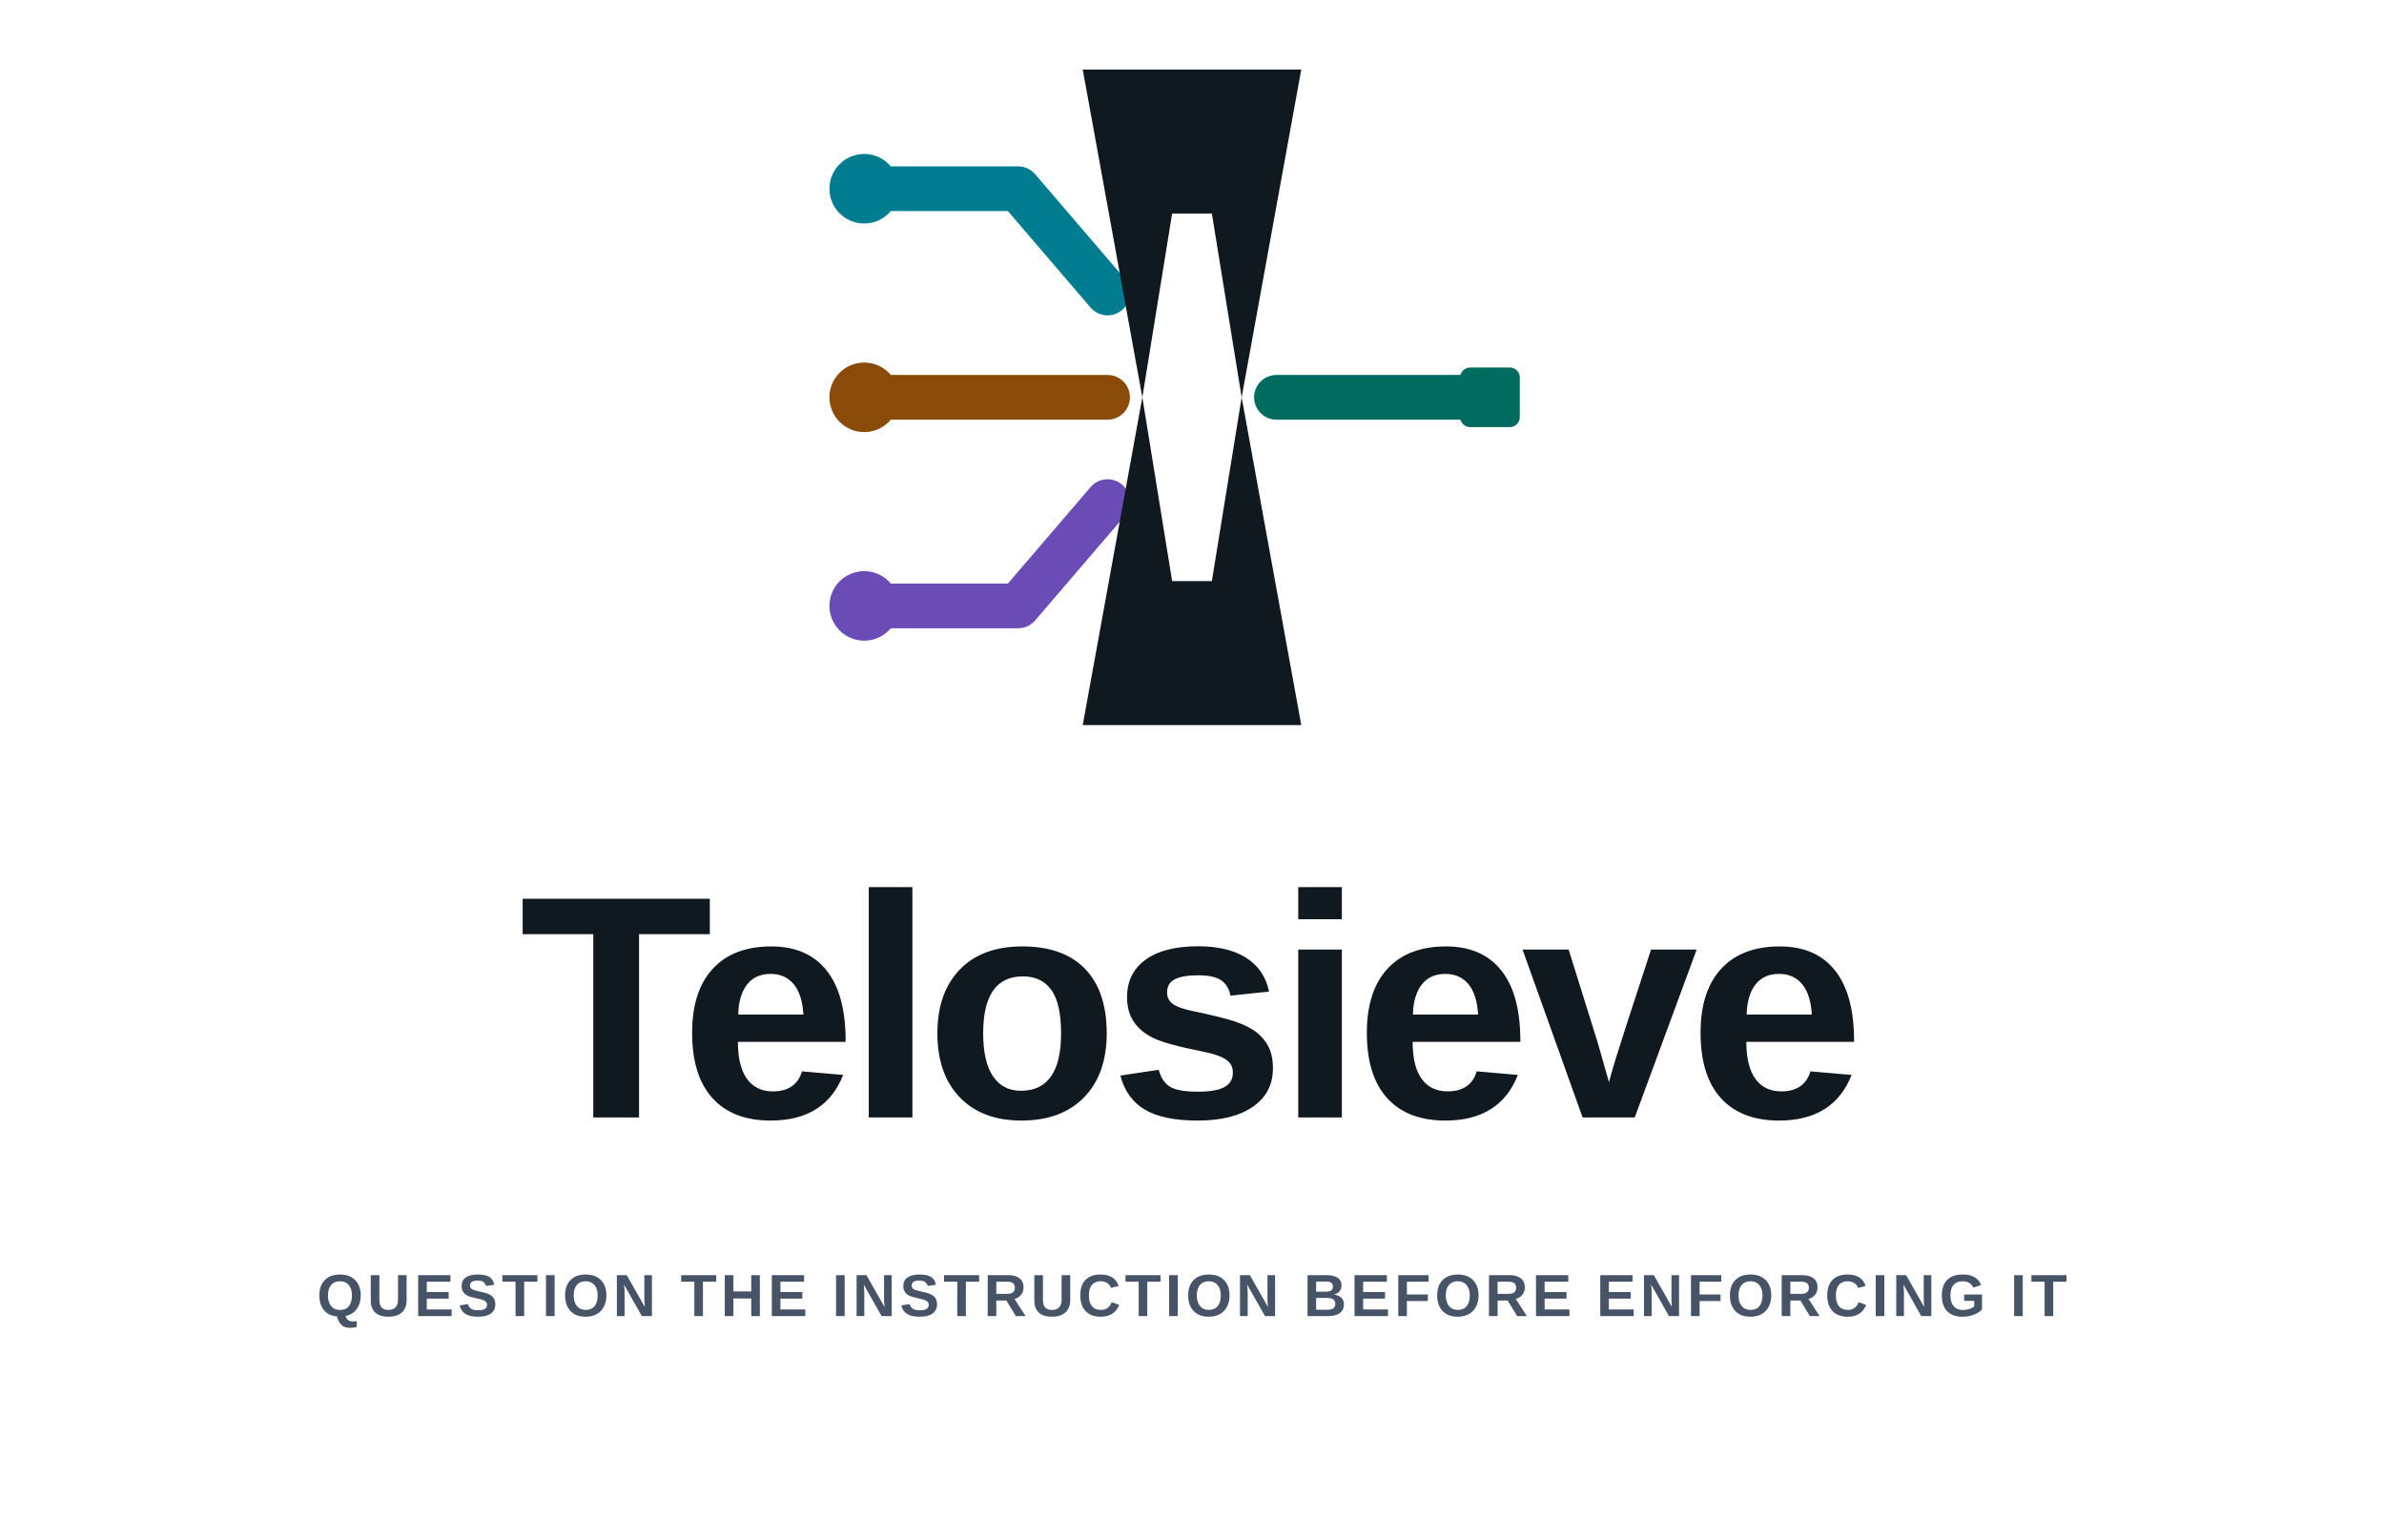
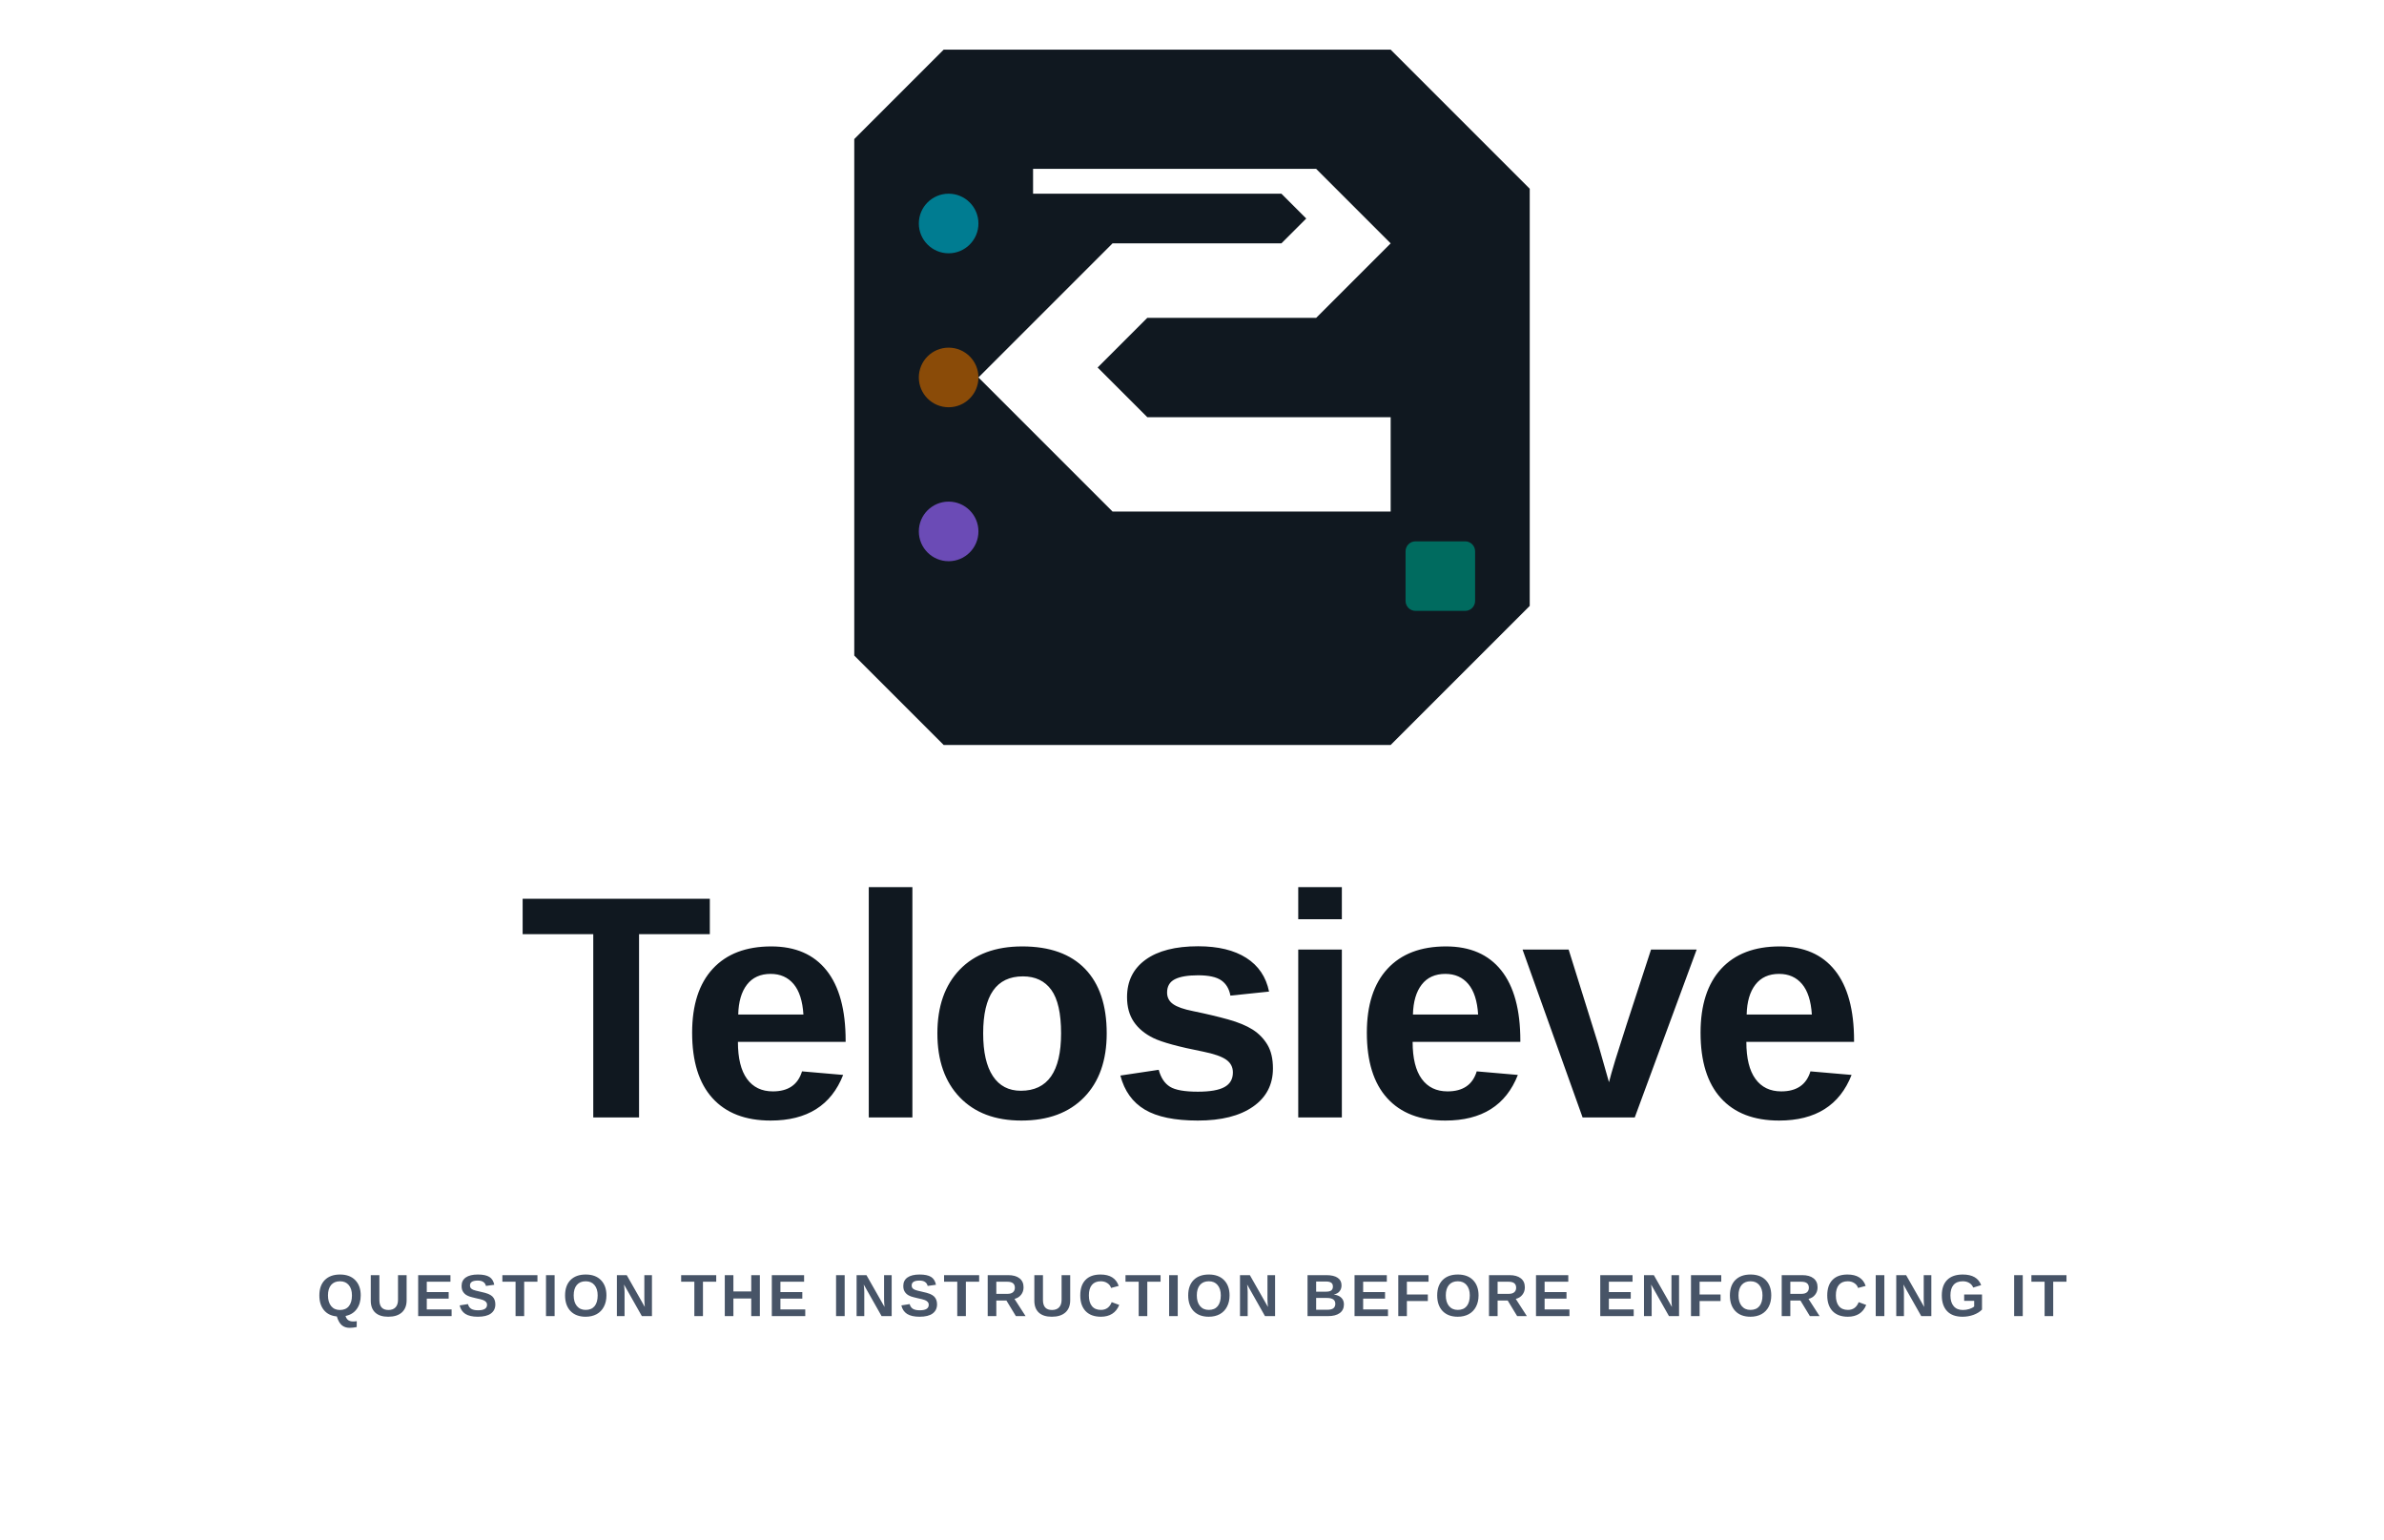
<svg xmlns="http://www.w3.org/2000/svg" viewBox="0 0 480 310" role="img" aria-labelledby="title description">
  <g transform="translate(160 0)">
-     <g fill="none" stroke-linecap="round" stroke-linejoin="round" stroke-width="9">
-       <path d="M14 38H45L63 59" stroke="#007C91" />
-       <path d="M14 80H63" stroke="#8A4B08" />
-       <path d="M14 122H45L63 101" stroke="#6B4BB6" />
-       <path d="M97 80H140" stroke="#006B5F" />
-     </g>
-     <path d="M58 14H102L90 80L102 146H58L70 80ZM76 43L70 80L76 117H84L90 80L84 43Z" fill="#101820" fill-rule="evenodd" />
-     <circle cx="14" cy="38" r="7" fill="#007C91" />
-     <circle cx="14" cy="80" r="7" fill="#8A4B08" />
-     <circle cx="14" cy="122" r="7" fill="#6B4BB6" />
-     <rect x="134" y="74" width="12" height="12" rx="2" fill="#006B5F" />
+     <path d="M30 10H120L148 38V122L120 150H30L12 132V28ZM48 34H105L120 49L105 64H71L61 74L71 84H120V103H64L37 76L64 49H98L103 44L98 39H48Z" fill="#101820" fill-rule="evenodd" />
+     <circle cx="31" cy="45" r="6" fill="#007C91" />
+     <circle cx="31" cy="76" r="6" fill="#8A4B08" />
+     <circle cx="31" cy="107" r="6" fill="#6B4BB6" />
+     <rect x="123" y="109" width="14" height="14" rx="2" fill="#006B5F" />
  </g>
  <text x="240" y="225" text-anchor="middle" fill="#101820" font-family="Arial, Helvetica, sans-serif" font-size="64" font-weight="700" letter-spacing="-2">Telosieve</text>
  <text x="240" y="265" text-anchor="middle" fill="#475467" font-family="Arial, Helvetica, sans-serif" font-size="12" font-weight="600" letter-spacing=".8">QUESTION THE INSTRUCTION BEFORE ENFORCING IT</text>
</svg>
